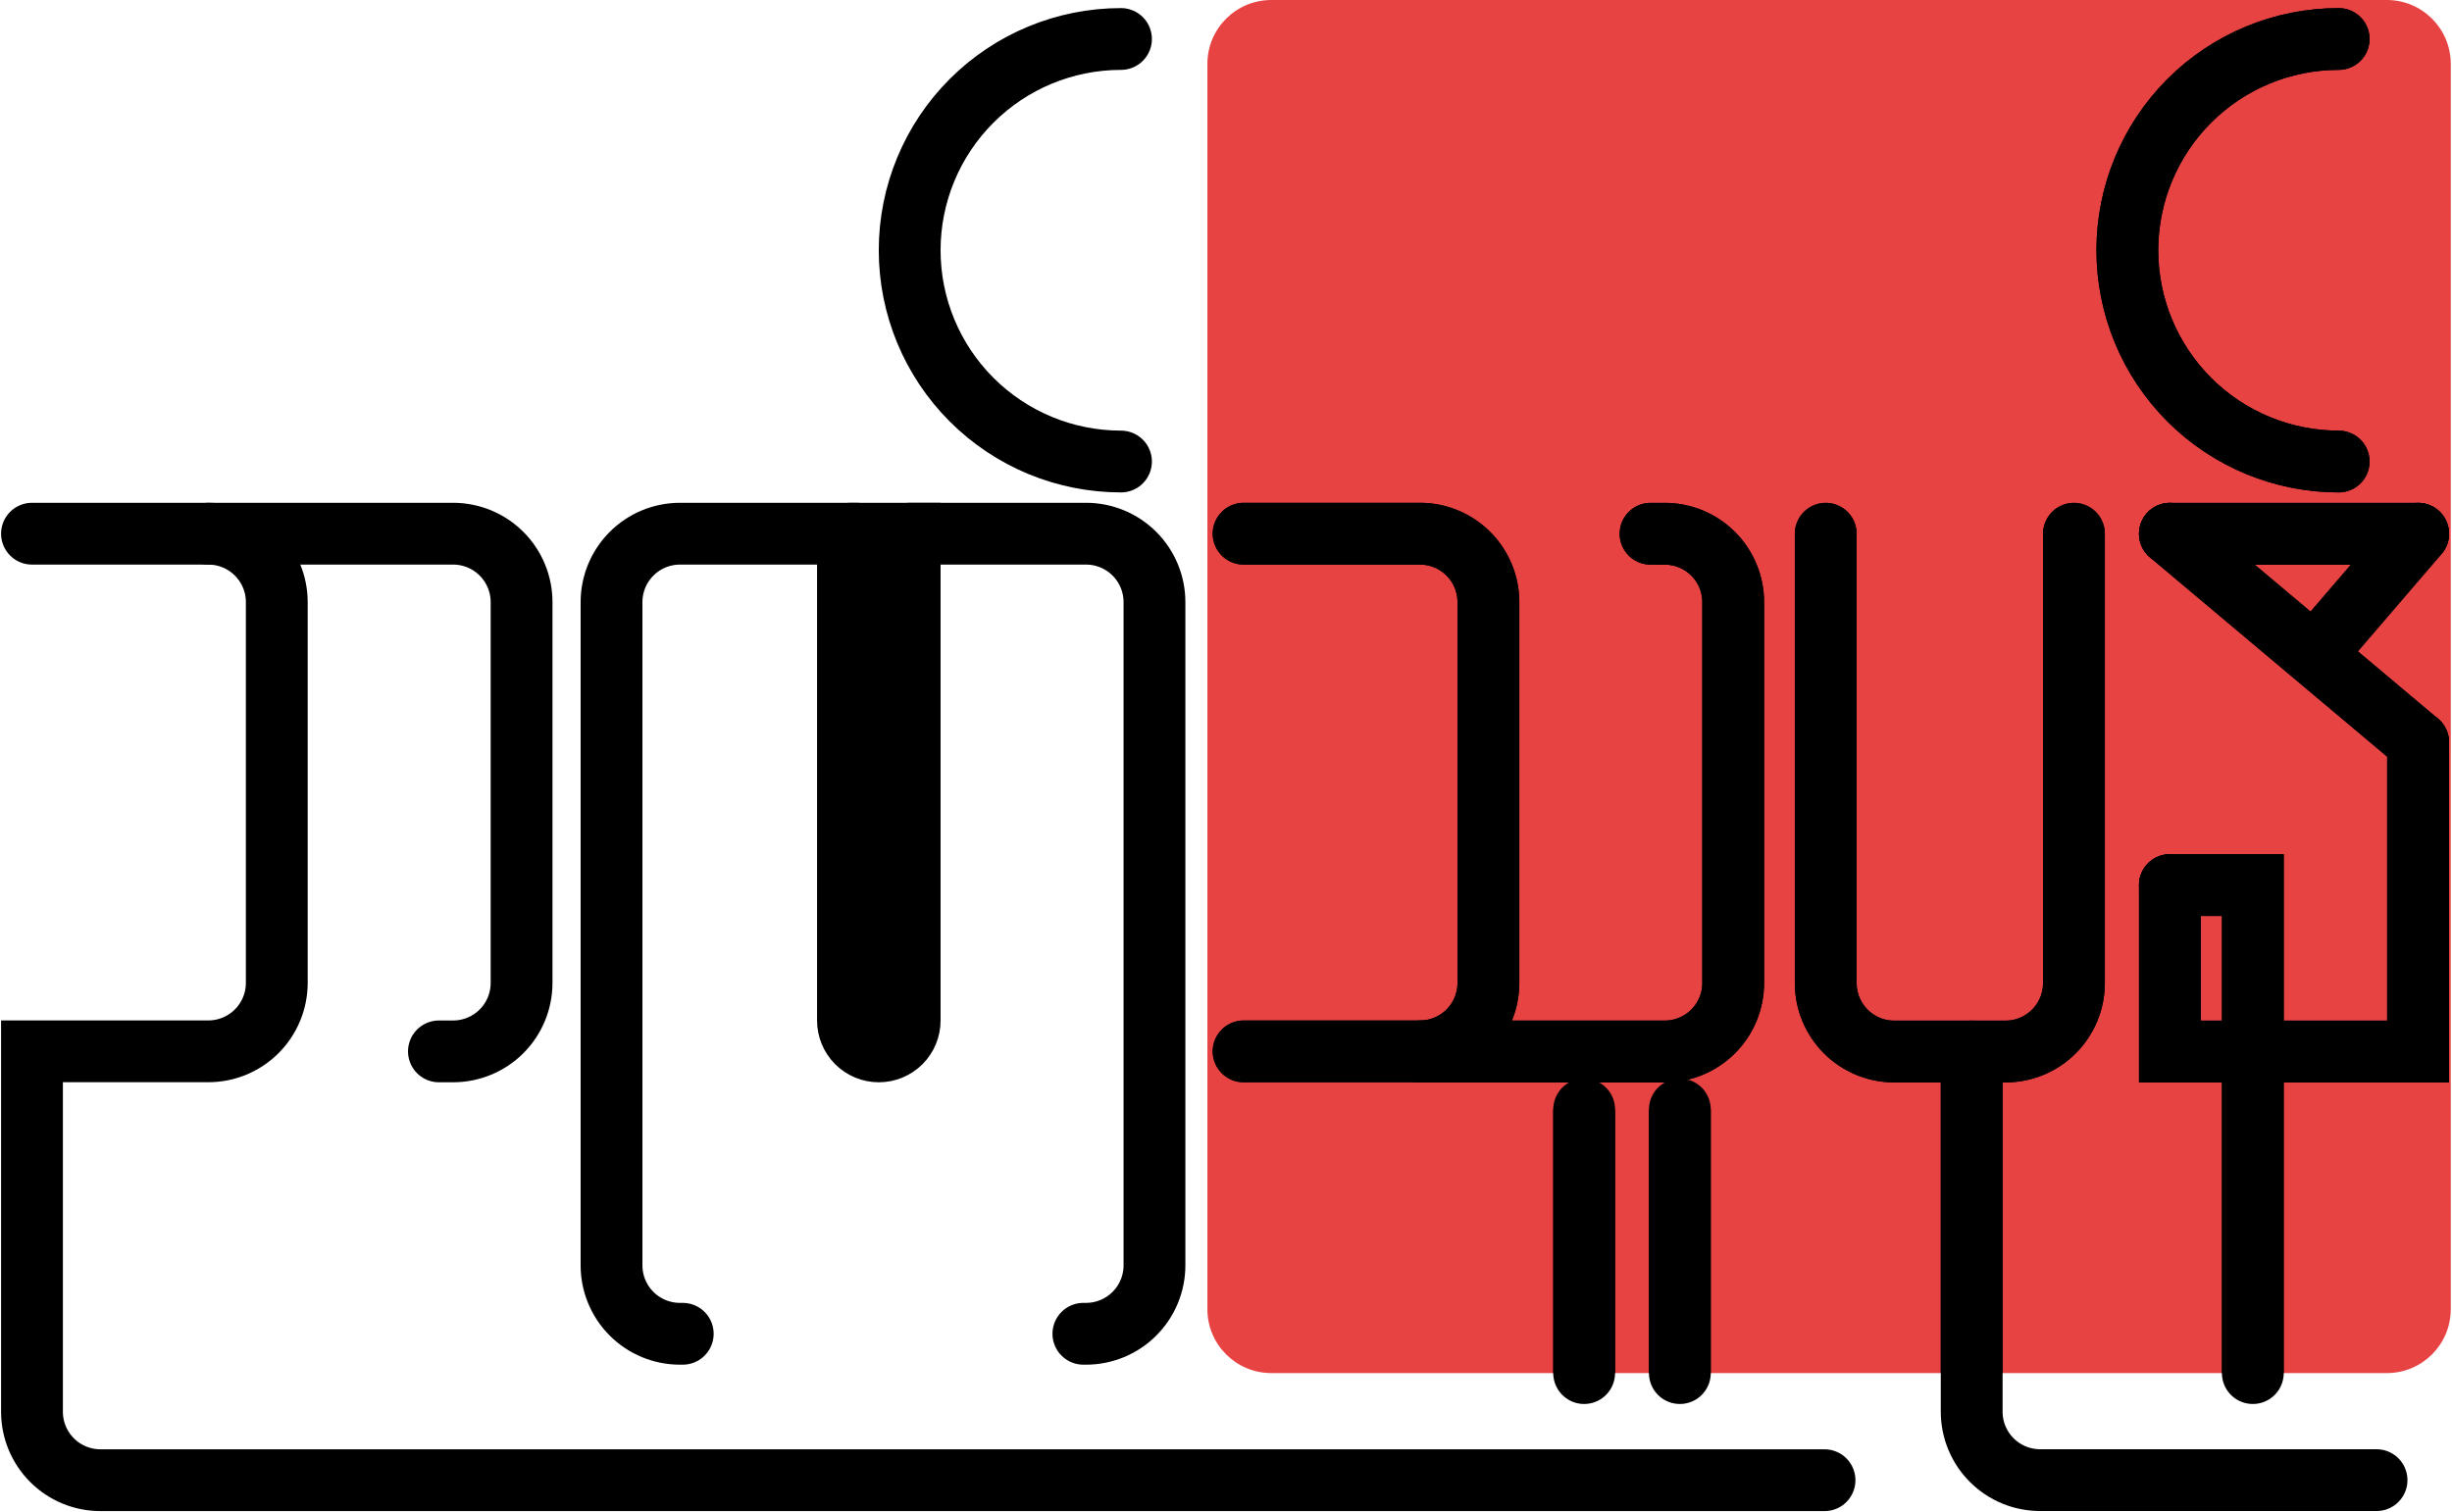
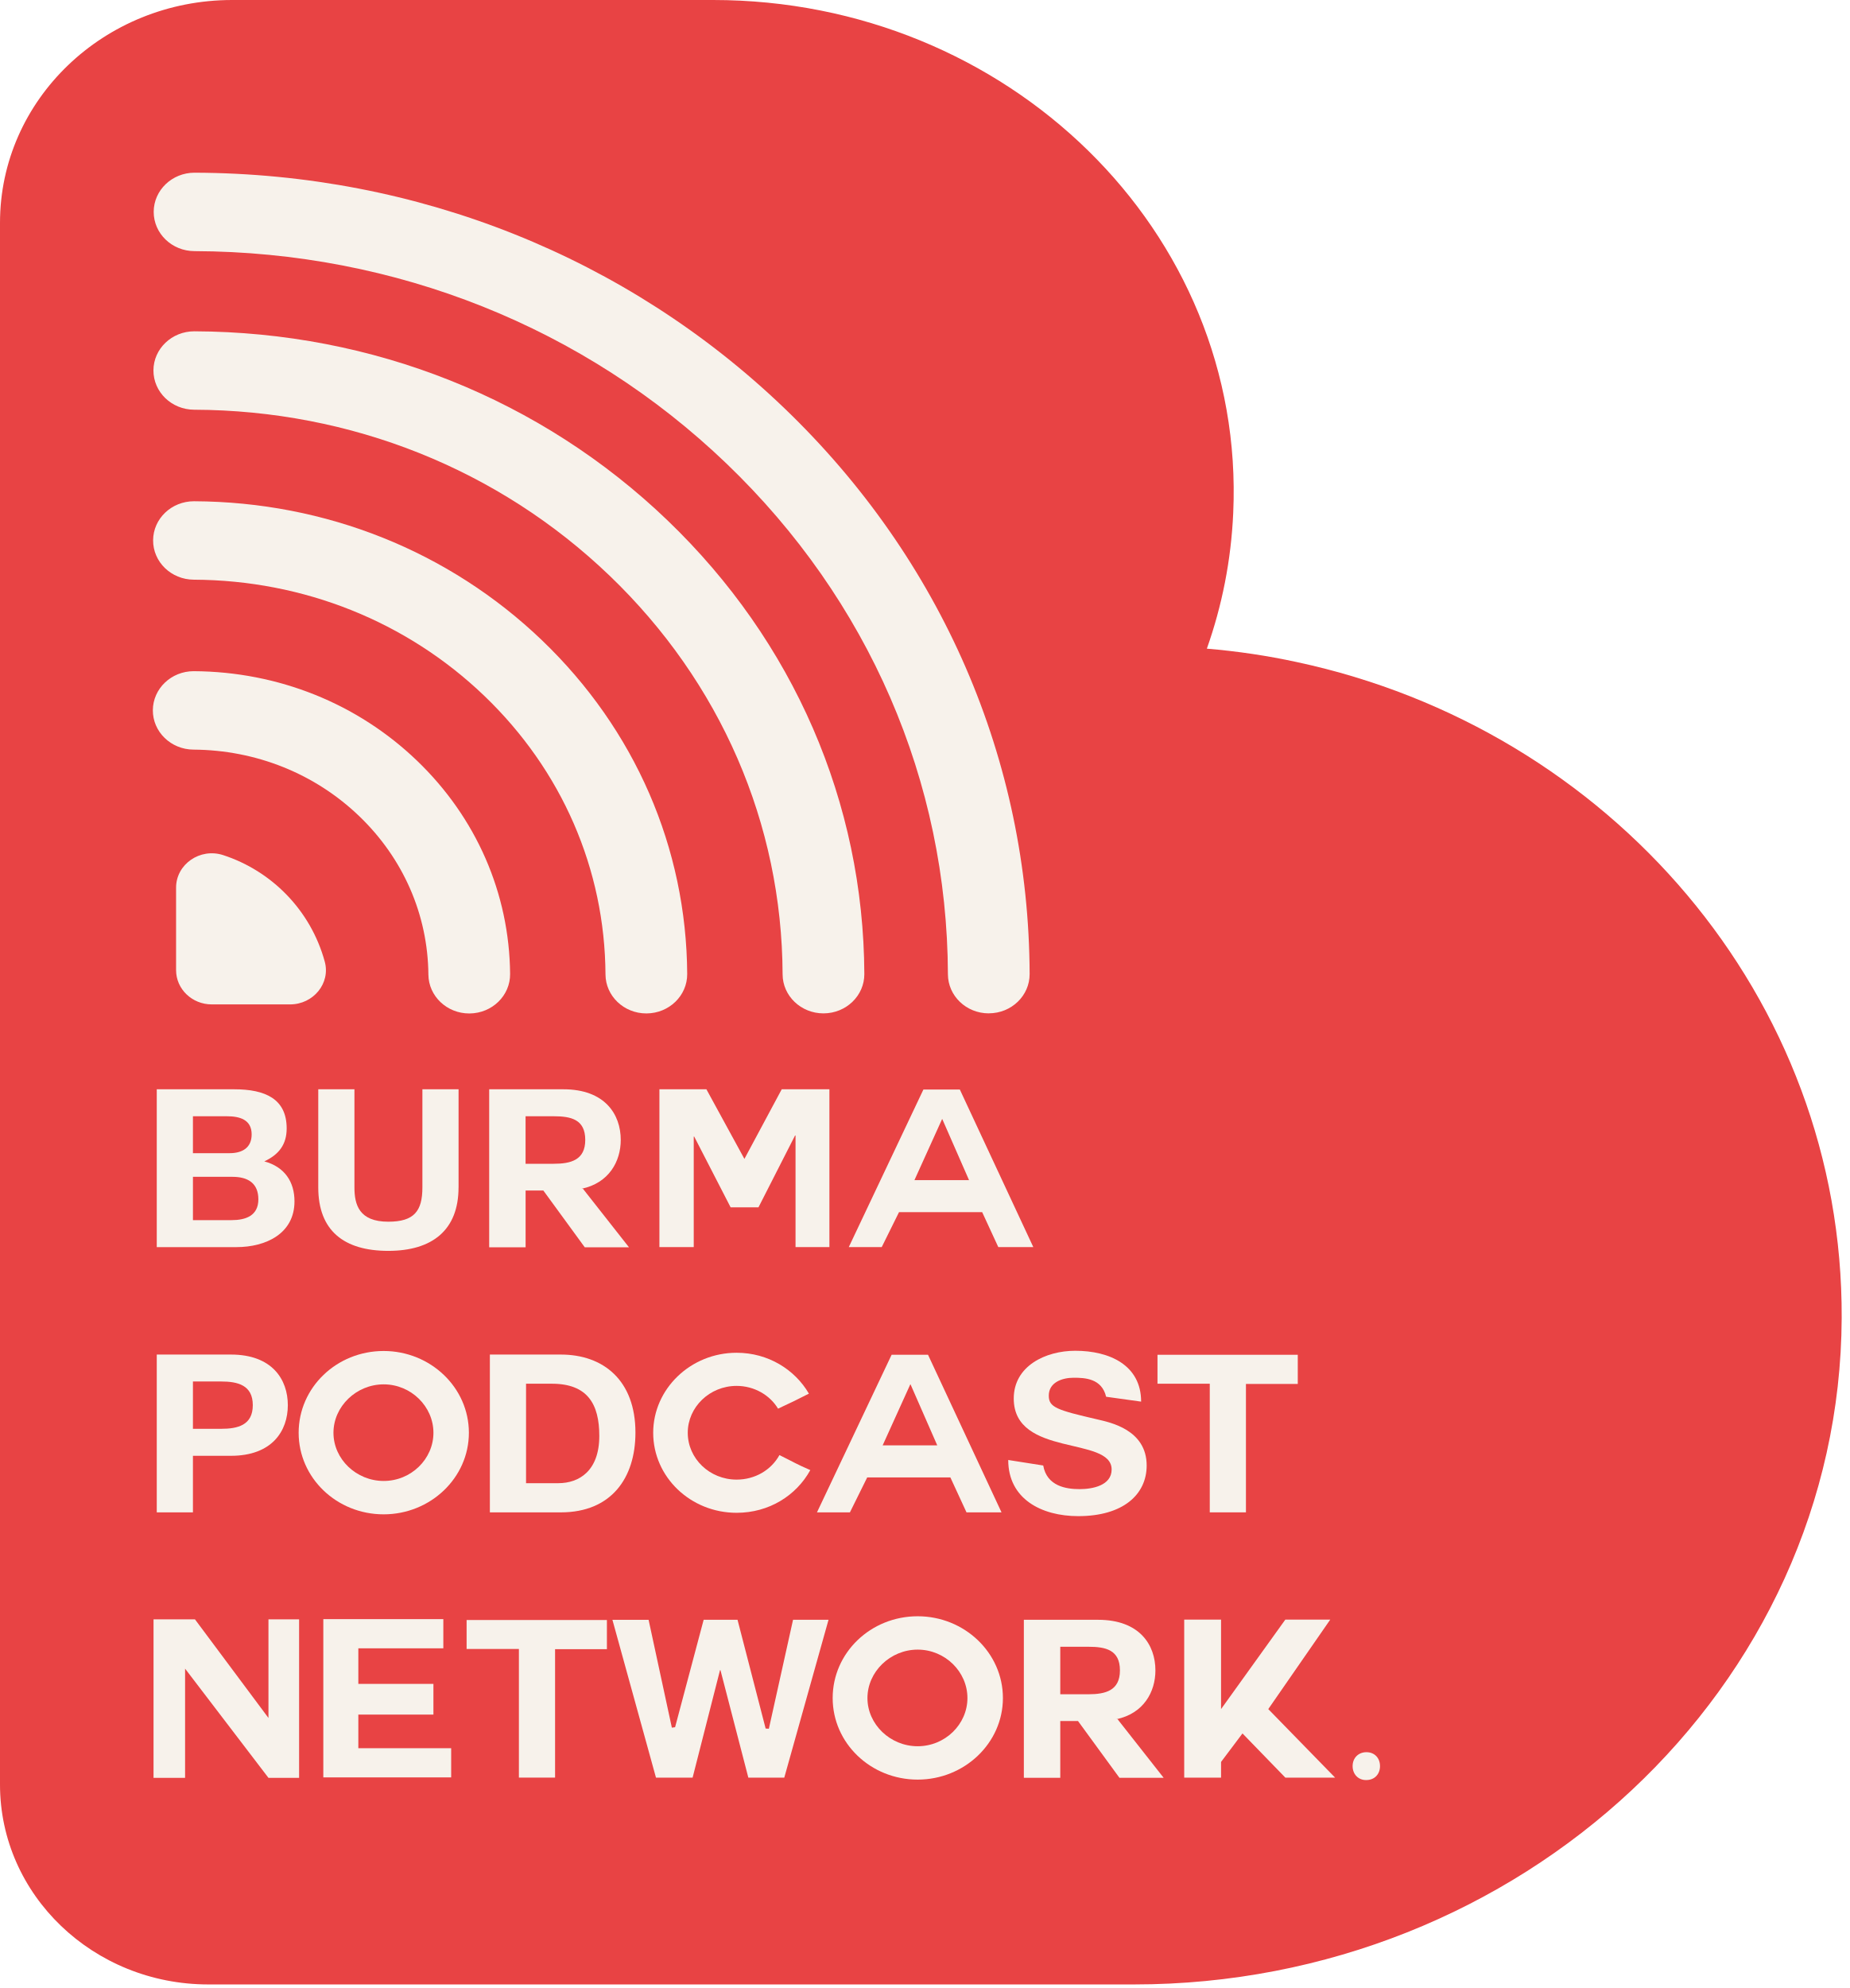
- <svg xmlns="http://www.w3.org/2000/svg" width="1150" height="709" viewBox="0 0 1150 709" fill="none">
-   <path d="M1119.45 0H596.24C579.688 0 566.27 13.418 566.27 29.97V614.18C566.27 630.732 579.688 644.15 596.24 644.15H1119.45C1136 644.15 1149.42 630.732 1149.42 614.18V29.97C1149.42 13.418 1136 0 1119.45 0Z" fill="#E84343" />
-   <path d="M15 250.37H97.71C106.222 250.37 114.385 253.751 120.405 259.768C126.424 265.786 129.807 273.948 129.81 282.46V461.14C129.799 469.647 126.413 477.801 120.394 483.812C114.375 489.824 106.217 493.2 97.71 493.2H15V662.3C15 670.812 18.381 678.975 24.398 684.995C30.416 691.014 38.578 694.397 47.09 694.4H855.71" stroke="black" stroke-width="28.99" stroke-miterlimit="10" stroke-linecap="round" />
-   <path d="M97.71 250.37H212.52C221.032 250.37 229.195 253.751 235.215 259.768C241.234 265.786 244.617 273.948 244.62 282.46V461.14C244.617 469.652 241.234 477.814 235.215 483.832C229.195 489.85 221.032 493.23 212.52 493.23H205.86" stroke="black" stroke-width="28.99" stroke-miterlimit="10" stroke-linecap="round" />
-   <path d="M320.21 625.71H318.91C310.397 625.71 302.232 622.328 296.212 616.308C290.192 610.288 286.81 602.124 286.81 593.61V282.46C286.813 273.948 290.196 265.786 296.216 259.768C302.235 253.751 310.398 250.37 318.91 250.37H401.62" stroke="black" stroke-width="28.99" stroke-miterlimit="10" stroke-linecap="round" />
-   <path d="M583.26 250.37H665.97C674.482 250.37 682.645 253.751 688.664 259.768C694.684 265.786 698.067 273.948 698.07 282.46V461.14C698.067 469.652 694.684 477.814 688.664 483.832C682.645 489.85 674.482 493.23 665.97 493.23H583.26" stroke="black" stroke-width="28.99" stroke-miterlimit="10" stroke-linecap="round" />
-   <path d="M665.97 493.27H780.78C789.294 493.27 797.458 489.888 803.478 483.868C809.498 477.848 812.88 469.683 812.88 461.17V282.5C812.88 273.986 809.498 265.822 803.478 259.802C797.458 253.782 789.294 250.4 780.78 250.4H774.12" stroke="black" stroke-width="28.99" stroke-miterlimit="10" stroke-linecap="round" />
-   <path d="M508.11 625.71H509.36C517.872 625.707 526.034 622.324 532.052 616.305C538.07 610.285 541.45 602.122 541.45 593.61V282.46C541.45 273.949 538.069 265.787 532.051 259.769C526.033 253.751 517.871 250.37 509.36 250.37H426.64" stroke="black" stroke-width="28.99" stroke-miterlimit="10" stroke-linecap="round" />
-   <path d="M397.69 250.37H426.64V478.76C426.64 482.598 425.115 486.278 422.402 488.992C419.688 491.706 416.008 493.23 412.17 493.23C408.332 493.23 404.652 491.706 401.938 488.992C399.224 486.278 397.7 482.598 397.7 478.76V250.37H397.69Z" stroke="black" stroke-width="28.99" stroke-miterlimit="10" stroke-linecap="round" />
-   <path d="M742.97 520.47V644.15" stroke="black" stroke-width="28.99" stroke-miterlimit="10" stroke-linecap="round" />
-   <path d="M1056.58 493.27V644.15" stroke="black" stroke-width="28.99" stroke-miterlimit="10" stroke-linecap="round" />
-   <path d="M787.859 520.47V644.15" stroke="black" stroke-width="28.99" stroke-miterlimit="10" stroke-linecap="round" />
-   <path d="M972.689 250.4V461.2C972.689 469.713 969.307 477.878 963.287 483.898C957.268 489.918 949.103 493.3 940.589 493.3H888.379C879.866 493.3 871.701 489.918 865.681 483.898C859.661 477.878 856.279 469.713 856.279 461.2V250.4" stroke="black" stroke-width="28.99" stroke-miterlimit="10" stroke-linecap="round" />
-   <path d="M1134.08 348.23V493.3H1056.6H1017.7V415.24" stroke="black" stroke-width="28.99" stroke-miterlimit="10" stroke-linecap="round" />
-   <path d="M1134.08 250.4H1017.7" stroke="black" stroke-width="28.99" stroke-miterlimit="10" stroke-linecap="round" />
-   <path d="M525.75 216.51C499.465 216.51 474.256 206.068 455.669 187.481C437.082 168.895 426.64 143.686 426.64 117.4C426.64 91.114 437.082 65.905 455.669 47.319C474.256 28.732 499.465 18.29 525.75 18.29" stroke="black" stroke-width="28.99" stroke-miterlimit="10" stroke-linecap="round" />
-   <path d="M1096.85 216.51C1070.56 216.51 1045.36 206.068 1026.77 187.481C1008.18 168.895 997.74 143.686 997.74 117.4C997.74 91.114 1008.18 65.905 1026.77 47.319C1045.36 28.732 1070.56 18.29 1096.85 18.29" stroke="black" stroke-width="28.99" stroke-miterlimit="10" stroke-linecap="round" />
-   <path d="M924.73 493.27V662.27C924.73 670.782 928.111 678.945 934.129 684.965C940.147 690.984 948.309 694.367 956.82 694.37H1114.61" stroke="black" stroke-width="28.99" stroke-miterlimit="10" stroke-linecap="round" />
-   <path d="M1134.11 250.4L1086.76 305.56" stroke="black" stroke-width="28.99" stroke-miterlimit="10" stroke-linecap="round" />
-   <path d="M1017.7 250.4L1134.11 348.25" stroke="black" stroke-width="28.99" stroke-miterlimit="10" stroke-linecap="round" />
-   <path d="M1017.7 415.22H1056.59V493.27" stroke="black" stroke-width="28.99" stroke-miterlimit="10" stroke-linecap="round" />
-   <path d="M583.26 250.37H665.97C674.482 250.37 682.645 253.751 688.664 259.768C694.684 265.786 698.067 273.948 698.07 282.46V461.14C698.067 469.652 694.684 477.814 688.664 483.832C682.645 489.85 674.482 493.23 665.97 493.23H583.26" stroke="black" stroke-width="28.99" stroke-miterlimit="10" stroke-linecap="round" />
-   <path d="M665.97 493.27H780.78C789.294 493.27 797.458 489.888 803.478 483.868C809.498 477.848 812.88 469.683 812.88 461.17V282.5C812.88 273.986 809.498 265.822 803.478 259.802C797.458 253.782 789.294 250.4 780.78 250.4H774.12" stroke="black" stroke-width="28.99" stroke-miterlimit="10" stroke-linecap="round" />
-   <path d="M742.97 520.47V644.15" stroke="black" stroke-width="28.99" stroke-miterlimit="10" />
-   <path d="M1056.58 493.27V644.15" stroke="black" stroke-width="28.99" stroke-miterlimit="10" />
-   <path d="M787.859 520.47V644.15" stroke="black" stroke-width="28.99" stroke-miterlimit="10" />
-   <path d="M972.689 250.4V461.2C972.689 469.713 969.307 477.878 963.287 483.898C957.268 489.918 949.103 493.3 940.589 493.3H888.379C879.866 493.3 871.701 489.918 865.681 483.898C859.661 477.878 856.279 469.713 856.279 461.2V250.4" stroke="black" stroke-width="28.99" stroke-miterlimit="10" stroke-linecap="round" />
-   <path d="M1134.08 348.23V493.3H1056.6H1017.7V415.24" stroke="black" stroke-width="28.99" stroke-miterlimit="10" stroke-linecap="round" />
-   <path d="M1134.08 250.4H1017.7" stroke="black" stroke-width="28.99" stroke-miterlimit="10" stroke-linecap="round" />
-   <path d="M1096.85 216.51C1070.56 216.51 1045.36 206.068 1026.77 187.481C1008.18 168.895 997.74 143.686 997.74 117.4C997.74 91.114 1008.18 65.905 1026.77 47.319C1045.36 28.732 1070.56 18.29 1096.85 18.29" stroke="black" stroke-width="28.99" stroke-miterlimit="10" stroke-linecap="round" />
-   <path d="M924.73 493.27V644.15" stroke="black" stroke-width="28.99" stroke-miterlimit="10" />
-   <path d="M1134.11 250.4L1086.76 305.56" stroke="black" stroke-width="28.99" stroke-miterlimit="10" stroke-linecap="round" />
-   <path d="M1017.7 250.4L1134.11 348.25" stroke="black" stroke-width="28.99" stroke-miterlimit="10" stroke-linecap="round" />
-   <path d="M1017.7 415.22H1056.59V493.27" stroke="black" stroke-width="28.99" stroke-miterlimit="10" stroke-linecap="round" />
+ <svg xmlns="http://www.w3.org/2000/svg" width="107" height="115" viewBox="0 0 107 115" fill="none">
+   <path d="M106.561 76.245C106.466 97.655 87.931 114.794 65.615 114.794H12.054C5.396 114.794 0 109.615 0 103.231V12.892C0 5.772 6.014 0 13.435 0H41.263C58.28 0 72.09 13.358 71.355 29.67C71.234 32.408 70.707 35.045 69.829 37.523C71.596 37.671 73.33 37.929 75.026 38.297C93.127 42.161 106.644 57.695 106.561 76.245Z" fill="#E84344" />
+   <path d="M18.791 55.629C17.972 52.633 15.696 50.372 12.913 49.466C11.576 49.031 10.188 49.993 10.188 51.347V56.12C10.188 57.214 11.113 58.102 12.254 58.102H16.785C18.134 58.1 19.132 56.878 18.791 55.629Z" fill="#F7F2EB" />
+   <path d="M47.646 58.621C46.345 58.621 45.286 57.611 45.282 56.362C45.246 47.65 41.691 39.46 35.273 33.303C28.853 27.145 20.315 23.735 11.233 23.701C9.928 23.696 8.874 22.677 8.878 21.424C8.883 20.175 9.941 19.165 11.242 19.165C11.245 19.165 11.248 19.165 11.251 19.165C21.589 19.204 31.309 23.086 38.616 30.096C45.922 37.105 49.969 46.428 50.011 56.343C50.016 57.596 48.962 58.615 47.656 58.621C47.652 58.621 47.649 58.621 47.646 58.621Z" fill="#F7F2EB" />
+   <path d="M57.211 58.62C55.908 58.62 54.852 57.608 54.847 56.359C54.81 45.197 50.26 34.705 42.036 26.817C33.815 18.931 22.881 14.566 11.25 14.527C9.944 14.523 8.889 13.505 8.893 12.251C8.898 11.001 9.955 9.99 11.257 9.99C11.26 9.99 11.263 9.99 11.266 9.99C24.154 10.033 36.269 14.869 45.379 23.609C54.492 32.351 59.533 43.976 59.575 56.343C59.58 57.596 58.524 58.615 57.218 58.618C57.215 58.62 57.212 58.62 57.211 58.62Z" fill="#F7F2EB" />
+   <path d="M37.398 58.624C36.098 58.624 35.041 57.617 35.034 56.368C34.999 50.28 32.511 44.558 28.025 40.256C23.535 35.949 17.565 33.562 11.212 33.533C9.907 33.527 8.853 32.508 8.859 31.254C8.865 30.004 9.922 28.996 11.223 28.996C11.227 28.996 11.23 28.996 11.235 28.996C18.842 29.031 25.992 31.89 31.369 37.048C36.74 42.199 39.72 49.053 39.762 56.343C39.769 57.596 38.715 58.617 37.41 58.624C37.407 58.624 37.402 58.624 37.398 58.624Z" fill="#F7F2EB" />
+   <path d="M27.151 58.626C25.855 58.626 24.799 57.623 24.787 56.378C24.756 52.912 23.332 49.655 20.781 47.208C18.221 44.752 14.816 43.387 11.193 43.363C9.887 43.354 8.835 42.331 8.844 41.079C8.853 39.833 9.91 38.826 11.208 38.826C11.214 38.826 11.218 38.826 11.224 38.826C16.099 38.857 20.68 40.694 24.124 43.999C27.558 47.294 29.473 51.676 29.515 56.338C29.527 57.59 28.478 58.614 27.172 58.626C27.165 58.626 27.157 58.626 27.151 58.626Z" fill="#F7F2EB" />
+   <path d="M9.07 63.012H13.548C15.361 63.012 16.587 63.575 16.587 65.276C16.587 66.196 16.147 66.785 15.293 67.182C16.466 67.5 17.039 68.358 17.039 69.495C17.039 71.35 15.4 72.142 13.681 72.142H9.07V63.012ZM11.163 66.708H13.281C14.028 66.708 14.561 66.389 14.561 65.62C14.561 64.764 13.868 64.572 13.123 64.572H11.163V66.708ZM11.163 70.581H13.403C14.216 70.581 14.949 70.326 14.949 69.379C14.949 68.445 14.349 68.075 13.443 68.075H11.164V70.581H11.163Z" fill="#F7F2EB" />
+   <path d="M26.531 68.69C26.531 71.157 25.012 72.359 22.466 72.359C19.894 72.359 18.415 71.183 18.415 68.69V63.012H20.508V68.69C20.508 69.686 20.775 70.672 22.468 70.672C23.961 70.672 24.44 70.058 24.44 68.69V63.012H26.533V68.69H26.531Z" fill="#F7F2EB" />
+   <path d="M33.73 68.766L36.395 72.154H33.836L31.438 68.868H30.412V72.154H28.305V63.012H32.598C34.996 63.012 35.917 64.457 35.917 65.941C35.917 67.182 35.237 68.434 33.652 68.766H33.73ZM30.41 64.572V67.321H32.036C33.036 67.321 33.863 67.104 33.863 65.941C33.863 64.751 33.036 64.572 32.036 64.572H30.41Z" fill="#F7F2EB" />
+   <path d="M38.154 63.012H40.873L43.072 67.039L45.231 63.012H47.99V72.141H46.03V65.684H46.003L43.886 69.84H42.274L40.167 65.748H40.14V72.141H38.154V63.012Z" fill="#F7F2EB" />
+   <path d="M49.111 72.141L53.429 63.025H55.536L59.788 72.141H57.762L56.829 70.12H52.017L51.017 72.141H49.111ZM54.509 64.738L52.91 68.267H56.069L54.522 64.738H54.509Z" fill="#F7F2EB" />
+   <path d="M9.07 78.357H13.362C15.749 78.357 16.654 79.802 16.654 81.285C16.654 82.769 15.749 84.214 13.362 84.214H11.163V87.487H9.07V78.357ZM11.163 82.653H12.789C13.748 82.653 14.627 82.449 14.627 81.284C14.627 80.119 13.747 79.915 12.789 79.915H11.163V82.653Z" fill="#F7F2EB" />
+   <path d="M22.198 87.6C19.48 87.6 17.28 85.49 17.28 82.882C17.28 80.261 19.48 78.151 22.198 78.151C24.904 78.151 27.13 80.261 27.13 82.882C27.13 85.49 24.905 87.6 22.198 87.6ZM19.294 82.882C19.294 84.403 20.613 85.669 22.2 85.669C23.785 85.669 25.079 84.404 25.079 82.882C25.079 81.361 23.785 80.081 22.2 80.081C20.613 80.081 19.294 81.361 19.294 82.882Z" fill="#F7F2EB" />
+   <path d="M28.344 78.357H32.45C34.915 78.357 36.767 79.853 36.767 82.87C36.767 85.516 35.354 87.486 32.45 87.486H28.344V78.357ZM30.437 85.798H32.303C33.515 85.798 34.676 85.081 34.676 83.062C34.676 81.221 33.996 80.044 31.93 80.044H30.437V85.798Z" fill="#F7F2EB" />
+   <path d="M42.62 87.511C39.955 87.511 37.794 85.44 37.794 82.882C37.794 80.35 39.953 78.253 42.62 78.253C44.446 78.253 45.991 79.224 46.804 80.618C45.991 81.028 45.924 81.067 45.018 81.487C44.551 80.707 43.645 80.17 42.62 80.17C41.06 80.17 39.794 81.398 39.794 82.88C39.794 84.377 41.061 85.591 42.62 85.591C43.686 85.591 44.618 85.04 45.099 84.172C46.005 84.62 46.032 84.67 46.885 85.041C46.072 86.513 44.499 87.511 42.62 87.511Z" fill="#F7F2EB" />
+   <path d="M47.271 87.485L51.589 78.37H53.696L57.948 87.485H55.922L54.989 85.465H50.177L49.177 87.485H47.271ZM52.67 80.082L51.071 83.61H54.23L52.684 80.082H52.67Z" fill="#F7F2EB" />
+   <path d="M60.361 84.775C60.574 85.977 61.694 86.142 62.468 86.142C63.201 86.142 64.32 85.938 64.32 85.005C64.32 83.062 58.656 84.314 58.656 80.9C58.656 79.02 60.494 78.138 62.215 78.138C64.2 78.138 66.026 78.97 66.026 81.08L64.001 80.798C63.748 79.737 62.775 79.698 62.122 79.698C61.456 79.698 60.683 79.966 60.683 80.733C60.683 81.411 61.137 81.565 63.522 82.115C64.228 82.282 66.347 82.703 66.347 84.775C66.347 86.45 64.987 87.704 62.388 87.704C60.256 87.704 58.337 86.707 58.337 84.456L60.361 84.775Z" fill="#F7F2EB" />
+   <path d="M69.998 80.044H66.973V78.37H75.09V80.057H72.091V87.485H69.998V80.044Z" fill="#F7F2EB" />
+   <path d="M10.709 96.526V102.843H8.883V93.675H11.281L15.533 99.379V93.675H17.306V102.843H15.533L10.709 96.526Z" fill="#F7F2EB" />
+   <path d="M20.733 101.129H26.105V102.817H18.707V93.662H25.651V95.35H20.733V97.408H25.078V99.184H20.733V101.129Z" fill="#F7F2EB" />
+   <path d="M30.024 95.388H26.998V93.713H35.116V95.4H32.117V102.829H30.024V95.388Z" fill="#F7F2EB" />
+   <path d="M45.379 102.83H43.299L41.687 96.615H41.66L40.075 102.83H37.955L35.435 93.701H37.528L38.874 99.94L39.061 99.914L40.714 93.7H42.674L44.3 99.99L44.487 100.003L45.886 93.7H47.939L45.379 102.83Z" fill="#F7F2EB" />
+   <path d="M53.097 102.945C50.378 102.945 48.179 100.835 48.179 98.227C48.179 95.606 50.378 93.496 53.097 93.496C55.802 93.496 58.029 95.606 58.029 98.227C58.029 100.835 55.802 102.945 53.097 102.945ZM50.191 98.227C50.191 99.748 51.51 101.015 53.097 101.015C54.682 101.015 55.976 99.749 55.976 98.227C55.976 96.705 54.682 95.426 53.097 95.426C51.51 95.426 50.191 96.706 50.191 98.227Z" fill="#F7F2EB" />
+   <path d="M64.665 99.453L67.33 102.841H64.772L62.373 99.555H61.348V102.841H59.241V93.7H63.534C65.932 93.7 66.853 95.145 66.853 96.628C66.853 97.869 66.173 99.121 64.588 99.453H64.665ZM61.348 95.26V98.008H62.974C63.974 98.008 64.8 97.791 64.8 96.628C64.8 95.439 63.974 95.26 62.974 95.26H61.348Z" fill="#F7F2EB" />
+   <path d="M77.249 102.83H74.37L71.891 100.274L70.651 101.922V102.83H68.519V93.689H70.651V98.866L74.37 93.689H76.969L73.383 98.866L77.249 102.83Z" fill="#F7F2EB" />
+   <path d="M79.035 102.971C78.582 102.971 78.263 102.626 78.263 102.165C78.263 101.691 78.597 101.359 79.062 101.359C79.529 101.359 79.848 101.691 79.848 102.165C79.848 102.625 79.541 102.971 79.049 102.971H79.035Z" fill="#F7F2EB" />
</svg>
